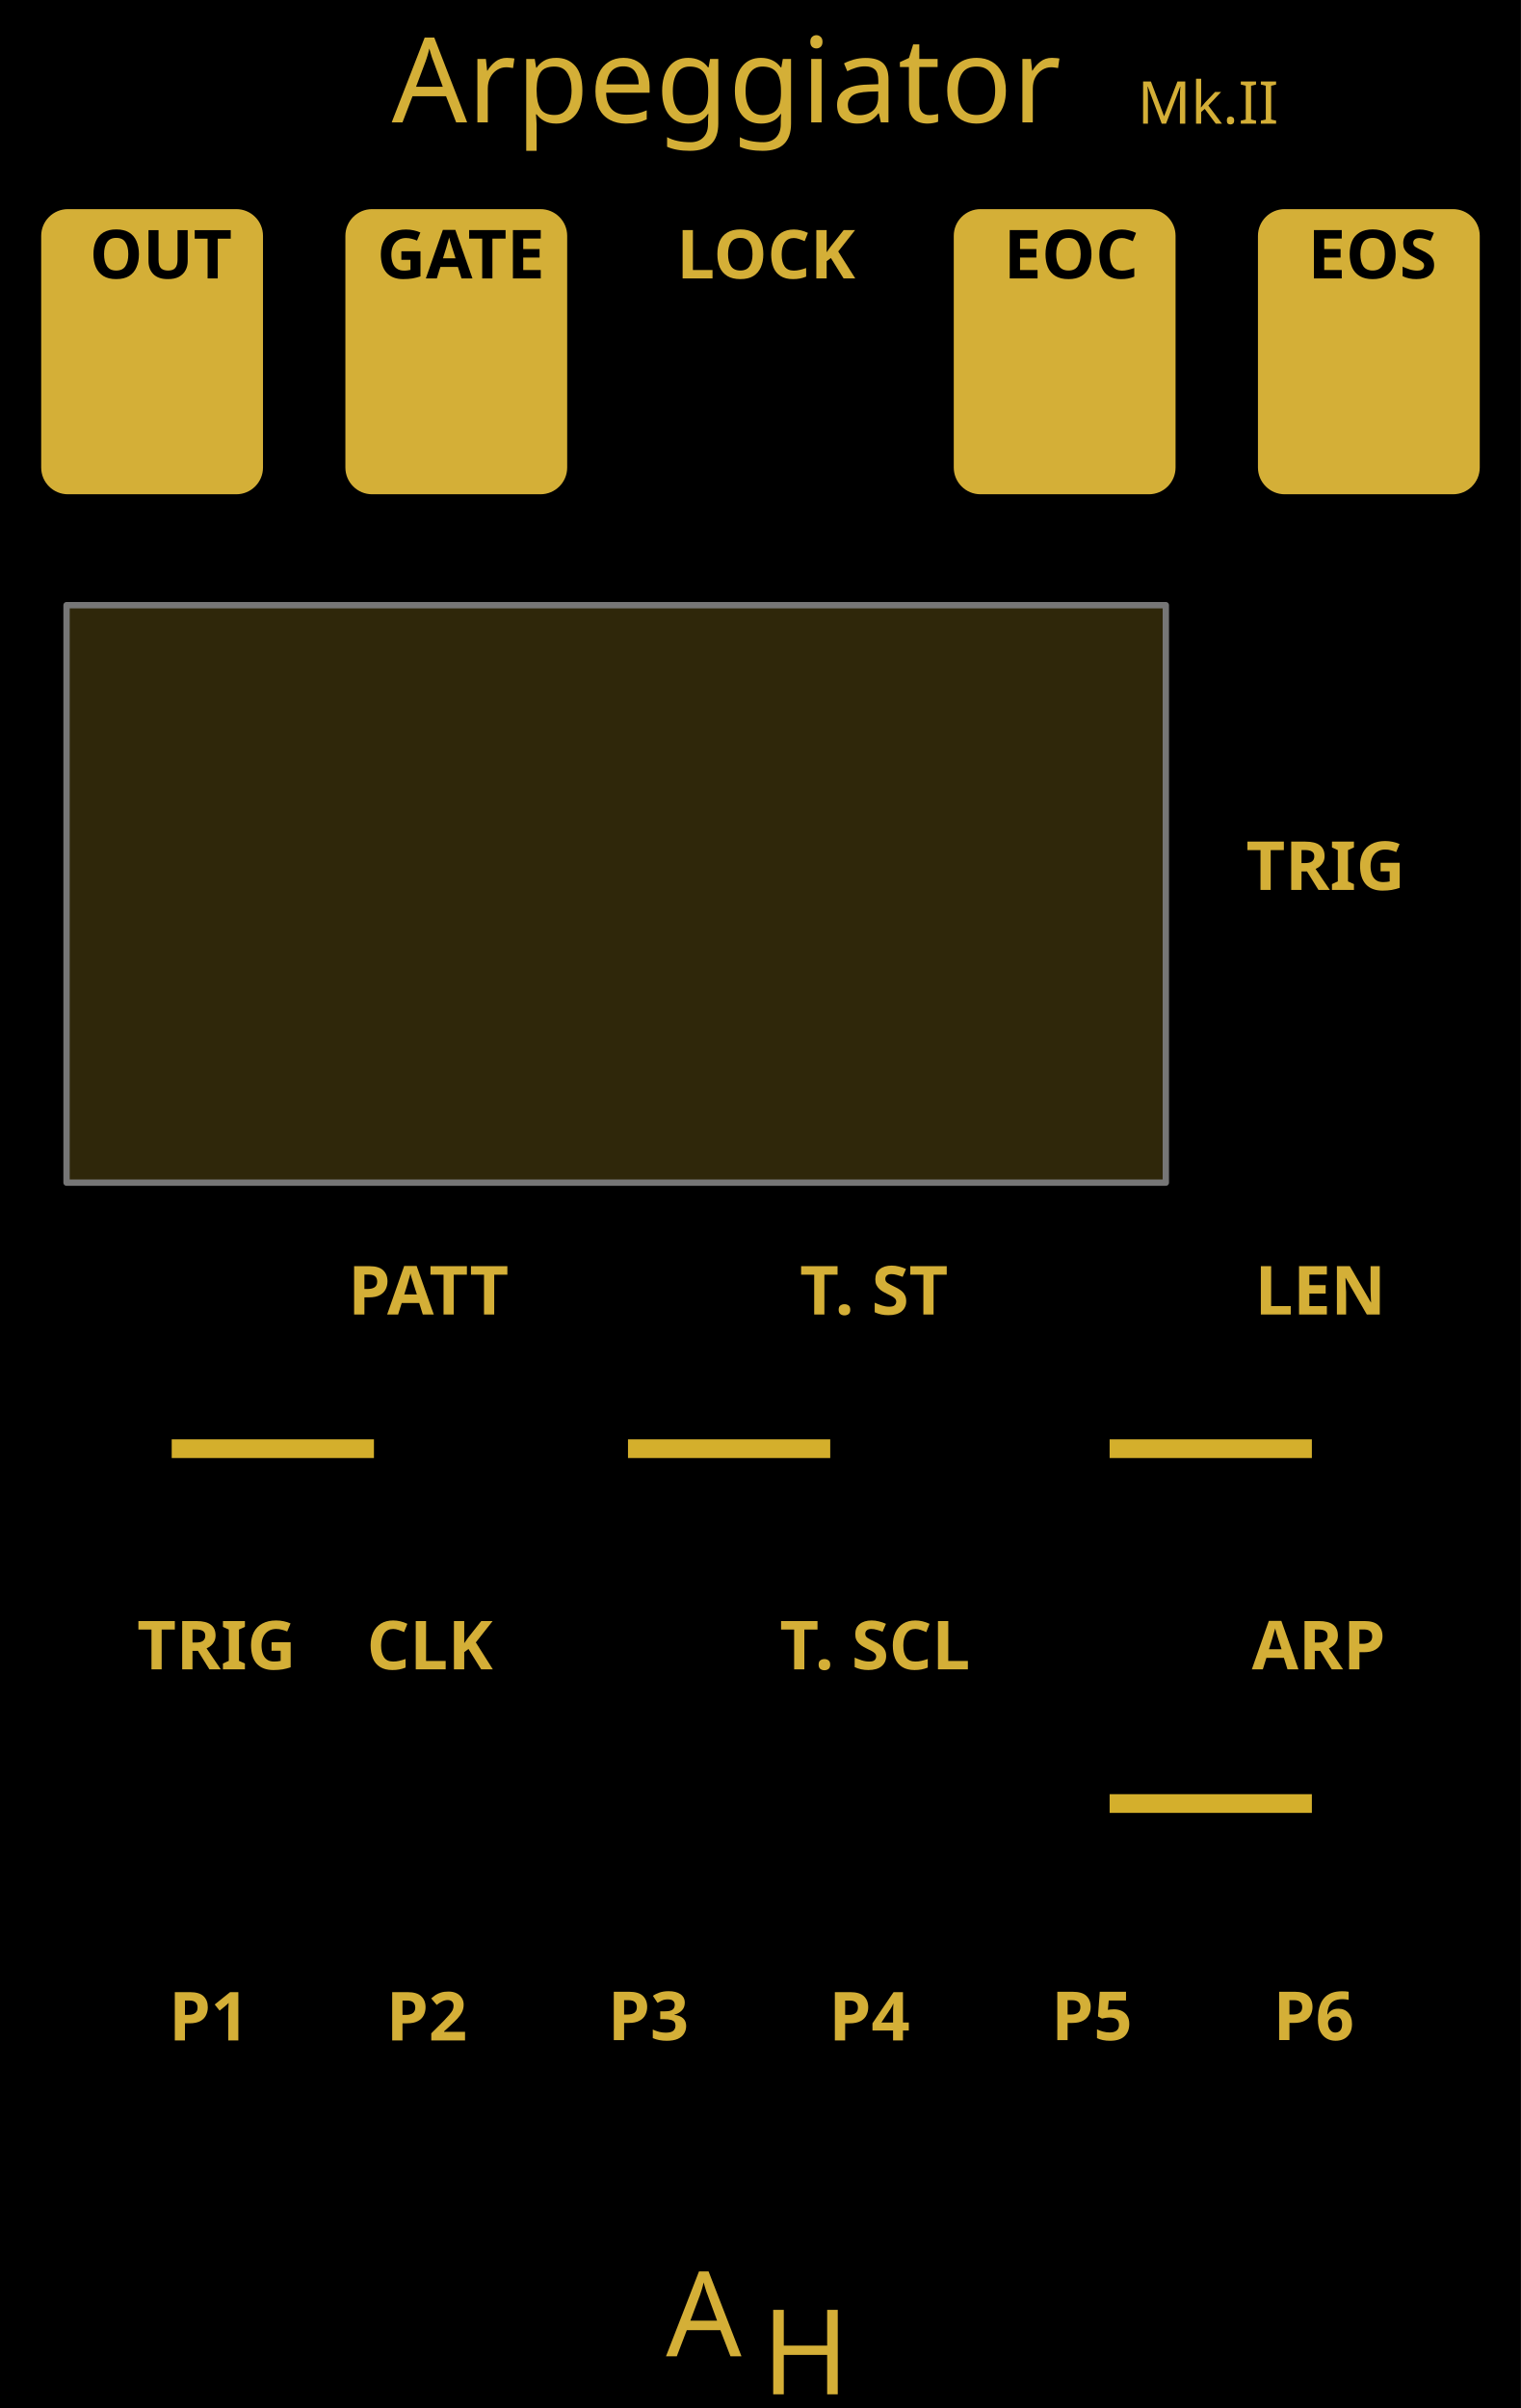
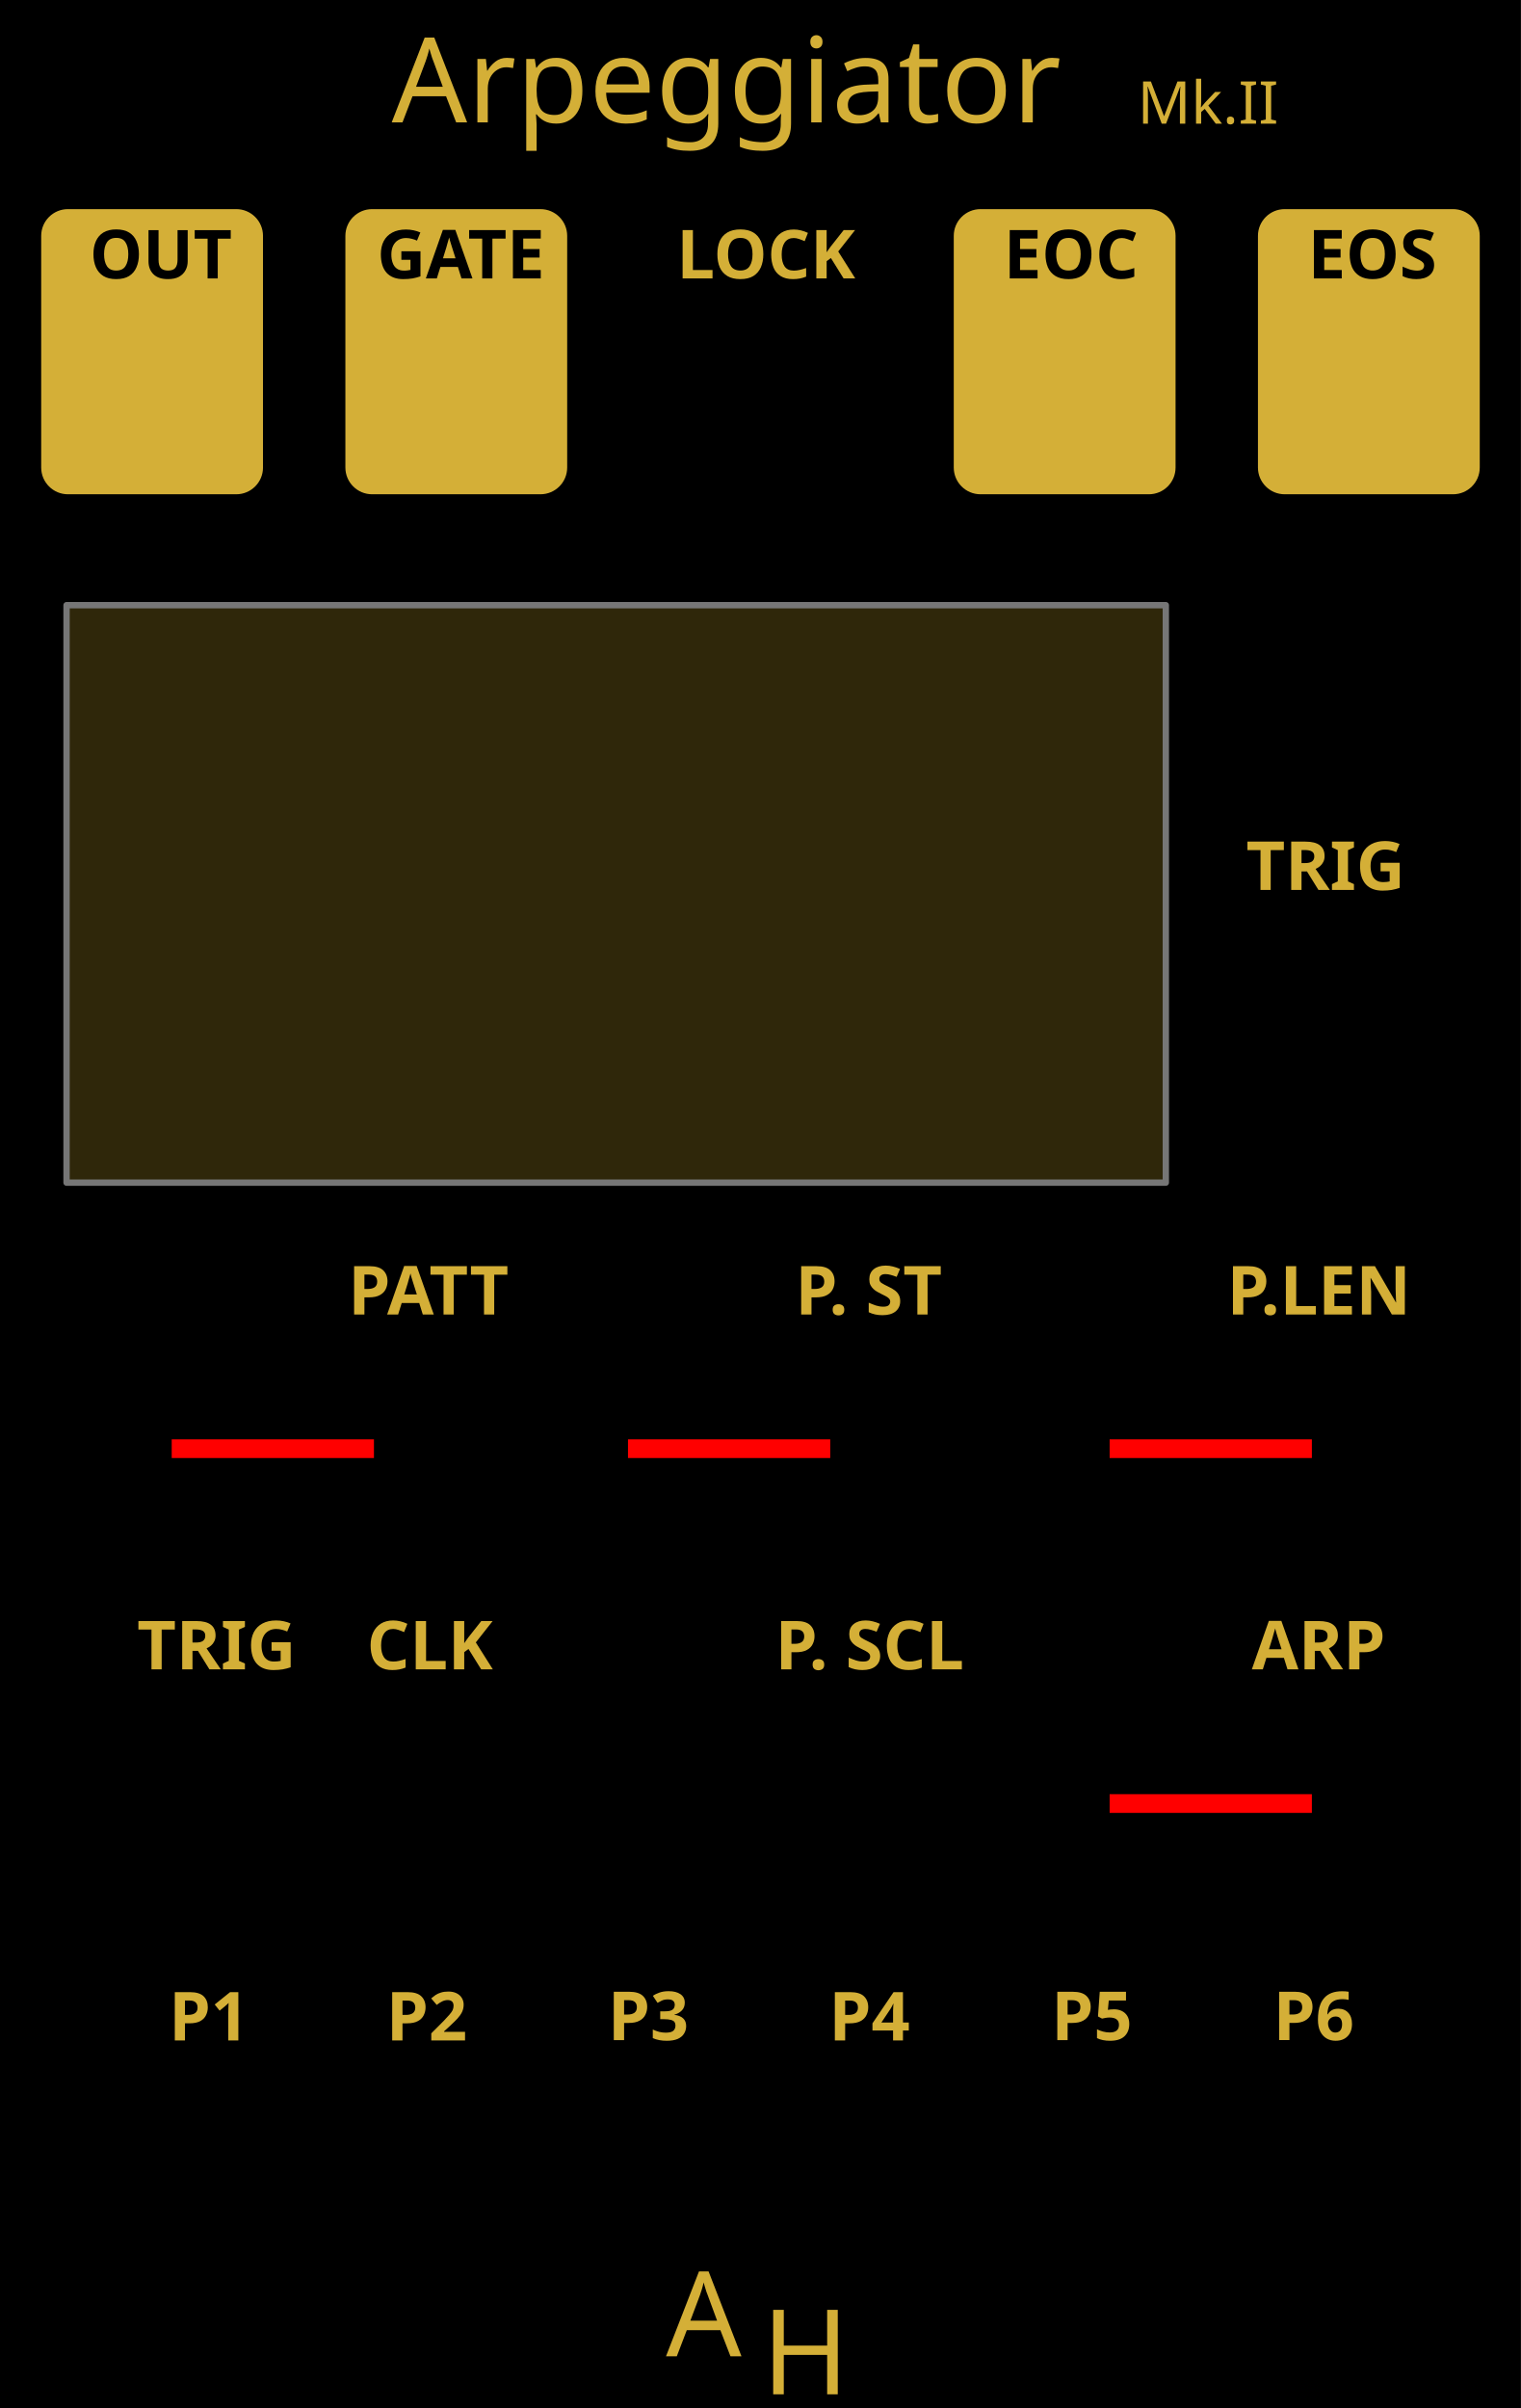
<svg xmlns="http://www.w3.org/2000/svg" xmlns:ns1="http://www.openswatchbook.org/uri/2009/osb" width="240" height="380" id="svg11791" version="1.1">
  <defs id="defs3">
    <marker orient="auto" refY="0" refX="0" id="DotM" style="overflow:visible">
      <path id="path4782" d="m -2.5,-1 c 0,2.76 -2.24,5 -5,5 -2.76,0 -5,-2.24 -5,-5 0,-2.76 2.24,-5 5,-5 2.76,0 5,2.24 5,5 z" style="fill-rule:evenodd;stroke:#000000;stroke-width:1pt" transform="matrix(0.4,0,0,0.4,2.96,0.4)" />
    </marker>
    <marker orient="auto" refY="0" refX="0" id="Arrow1Sstart" style="overflow:visible">
      <path id="path4730" d="M 0,0 5,-5 -12.5,0 5,5 Z" style="fill-rule:evenodd;stroke:#000000;stroke-width:1pt" transform="matrix(0.2,0,0,0.2,1.2,0)" />
    </marker>
    <marker orient="auto" refY="0" refX="0" id="Arrow2Mend" style="overflow:visible">
      <path id="path5158" style="fill-rule:evenodd;stroke-width:0.625;stroke-linejoin:round" d="M 8.719,4.034 -2.207,0.016 8.719,-4.002 c -1.745,2.372 -1.735,5.617 -6e-7,8.035 z" transform="scale(-0.6)" />
    </marker>
    <marker orient="auto" refY="0" refX="0" id="Arrow2Mstart" style="overflow:visible">
      <path id="path5155" style="fill-rule:evenodd;stroke-width:0.625;stroke-linejoin:round" d="M 8.719,4.034 -2.207,0.016 8.719,-4.002 c -1.745,2.372 -1.735,5.617 -6e-7,8.035 z" transform="scale(0.6)" />
    </marker>
    <marker orient="auto" refY="0" refX="0" id="Arrow1Mstart" style="overflow:visible">
      <path id="path6730" d="M 0,0 5,-5 -12.5,0 5,5 Z" style="fill-rule:evenodd;stroke:#000000;stroke-width:1pt" transform="matrix(0.4,0,0,0.4,4,0)" />
    </marker>
    <marker orient="auto" refY="0" refX="0" id="TriangleOutM" style="overflow:visible">
      <path id="path6869" d="M 5.77,0 -2.88,5 V -5 Z" style="fill-rule:evenodd;stroke:#000000;stroke-width:1pt" transform="scale(0.4)" />
    </marker>
    <marker orient="auto" refY="0" refX="0" id="TriangleOutS" style="overflow:visible">
      <path id="path6872" d="M 5.77,0 -2.88,5 V -5 Z" style="fill-rule:evenodd;stroke:#000000;stroke-width:1pt" transform="scale(0.2)" />
    </marker>
    <marker orient="auto" refY="0" refX="0" id="SquareL" style="overflow:visible">
      <path id="path7539" d="M -5,-5 V 5 H 5 V -5 Z" style="fill-rule:evenodd;stroke:#000000;stroke-width:1pt" transform="scale(0.8)" />
    </marker>
    <marker orient="auto" refY="0" refX="0" id="Arrow1Send" style="overflow:visible">
      <path id="path6739" d="M 0,0 5,-5 -12.5,0 5,5 Z" style="fill-rule:evenodd;stroke:#000000;stroke-width:1pt" transform="matrix(-0.2,0,0,-0.2,-1.2,0)" />
    </marker>
    <marker orient="auto" refY="0" refX="0" id="Arrow1Mend" style="overflow:visible">
      <path id="path6733" d="M 0,0 5,-5 -12.5,0 5,5 Z" style="fill-rule:evenodd;stroke:#000000;stroke-width:1pt" transform="matrix(-0.4,0,0,-0.4,-4,0)" />
    </marker>
    <marker orient="auto" refY="0" refX="0" id="Arrow1Lend" style="overflow:visible">
      <path id="path6727" d="M 0,0 5,-5 -12.5,0 5,5 Z" style="fill-rule:evenodd;stroke:#000000;stroke-width:1pt" transform="matrix(-0.8,0,0,-0.8,-10,0)" />
    </marker>
    <filter height="1" width="1" y="0" x="0" id="filter3998" style="color-interpolation-filters:sRGB">
      <feConvolveMatrix order="3 3" kernelMatrix="0 1 0 0 -2 0 0 1 0" in="SourceGraphic" divisor="1" targetX="1" targetY="1" preserveAlpha="true" result="result0" bias="0" id="feConvolveMatrix4000" />
    </filter>
    <filter height="1" width="1" y="0" x="0" id="filter3286" style="color-interpolation-filters:sRGB">
      <feFlood flood-color="rgb(128,128,128)" flood-opacity="0" result="result1" id="feFlood3288" />
      <feBlend result="result2" mode="normal" in2="SourceGraphic" id="feBlend3290" />
      <feComposite k4="0" k3="0" k1="0" result="result3" operator="arithmetic" k2="1" in2="SourceGraphic" id="feComposite3292" />
      <feComposite operator="in" in2="SourceGraphic" id="feComposite3294" />
    </filter>
    <clipPath clipPathUnits="userSpaceOnUse" id="clipPath6603">
      <path d="M 402,402 H 9515 V 13631 H 402 Z" id="path6605" style="clip-rule:evenodd" />
    </clipPath>
    <clipPath clipPathUnits="userSpaceOnUse" id="clipPath6613">
      <path d="M 402,402 H 9515 V 13631 H 402 Z" id="path6615" style="clip-rule:evenodd" />
    </clipPath>
    <clipPath clipPathUnits="userSpaceOnUse" id="clipPath6619">
      <path d="M 614,402 H 9303 V 6057 H 614 Z" id="path6621" style="clip-rule:evenodd" />
    </clipPath>
    <clipPath clipPathUnits="userSpaceOnUse" id="clipPath6290">
      <path d="M 402,402 H 9515 V 13631 H 402 Z" id="path6292" style="clip-rule:evenodd" />
    </clipPath>
    <clipPath clipPathUnits="userSpaceOnUse" id="clipPath6300">
      <path d="M 402,402 H 9515 V 13631 H 402 Z" id="path6302" style="clip-rule:evenodd" />
    </clipPath>
    <clipPath clipPathUnits="userSpaceOnUse" id="clipPath6306">
      <path d="M 614,402 H 9303 V 6655 H 614 Z" id="path6308" style="clip-rule:evenodd" />
    </clipPath>
    <clipPath clipPathUnits="userSpaceOnUse" id="clipPath5977">
      <path d="M 402,402 H 9515 V 13631 H 402 Z" id="path5979" style="clip-rule:evenodd" />
    </clipPath>
    <clipPath clipPathUnits="userSpaceOnUse" id="clipPath5987">
      <path d="M 402,402 H 9515 V 13631 H 402 Z" id="path5989" style="clip-rule:evenodd" />
    </clipPath>
    <clipPath clipPathUnits="userSpaceOnUse" id="clipPath5993">
      <path d="M 614,402 H 9303 V 6645 H 614 Z" id="path5995" style="clip-rule:evenodd" />
    </clipPath>
    <clipPath clipPathUnits="userSpaceOnUse" id="clipPath5664">
      <path d="M 402,402 H 9515 V 13631 H 402 Z" id="path5666" style="clip-rule:evenodd" />
    </clipPath>
    <clipPath clipPathUnits="userSpaceOnUse" id="clipPath5674">
      <path d="M 402,402 H 9515 V 13631 H 402 Z" id="path5676" style="clip-rule:evenodd" />
    </clipPath>
    <clipPath clipPathUnits="userSpaceOnUse" id="clipPath5680">
      <path d="M 614,402 H 9303 V 6655 H 614 Z" id="path5682" style="clip-rule:evenodd" />
    </clipPath>
    <clipPath clipPathUnits="userSpaceOnUse" id="clipPath5363">
      <path d="M 402,402 H 9515 V 13631 H 402 Z" id="path5365" style="clip-rule:evenodd" />
    </clipPath>
    <clipPath clipPathUnits="userSpaceOnUse" id="clipPath5373">
      <path d="M 402,402 H 9515 V 13631 H 402 Z" id="path5375" style="clip-rule:evenodd" />
    </clipPath>
    <clipPath clipPathUnits="userSpaceOnUse" id="clipPath5379">
      <path d="M 614,402 H 9303 V 6051 H 614 Z" id="path5381" style="clip-rule:evenodd" />
    </clipPath>
    <clipPath clipPathUnits="userSpaceOnUse" id="clipPath5062">
      <path d="M 402,402 H 9515 V 13631 H 402 Z" id="path5064" style="clip-rule:evenodd" />
    </clipPath>
    <clipPath clipPathUnits="userSpaceOnUse" id="clipPath5072">
      <path d="M 402,402 H 9515 V 13631 H 402 Z" id="path5074" style="clip-rule:evenodd" />
    </clipPath>
    <clipPath clipPathUnits="userSpaceOnUse" id="clipPath5078">
      <path d="M 614,402 H 9303 V 6051 H 614 Z" id="path5080" style="clip-rule:evenodd" />
    </clipPath>
    <clipPath clipPathUnits="userSpaceOnUse" id="clipPath4761">
      <path d="M 402,402 H 9515 V 13631 H 402 Z" id="path4763" style="clip-rule:evenodd" />
    </clipPath>
    <clipPath clipPathUnits="userSpaceOnUse" id="clipPath4771">
      <path d="M 402,402 H 9515 V 13631 H 402 Z" id="path4773" style="clip-rule:evenodd" />
    </clipPath>
    <clipPath clipPathUnits="userSpaceOnUse" id="clipPath4777">
      <path d="M 614,402 H 9303 V 6051 H 614 Z" id="path4779" style="clip-rule:evenodd" />
    </clipPath>
    <clipPath clipPathUnits="userSpaceOnUse" id="clipPath4159">
      <path d="M 402,402 H 9515 V 13631 H 402 Z" id="path4161" style="clip-rule:evenodd" />
    </clipPath>
    <clipPath clipPathUnits="userSpaceOnUse" id="clipPath4169">
      <path d="M 402,402 H 9515 V 13631 H 402 Z" id="path4171" style="clip-rule:evenodd" />
    </clipPath>
    <clipPath clipPathUnits="userSpaceOnUse" id="clipPath4175">
      <path d="M 614,402 H 9303 V 6051 H 614 Z" id="path4177" style="clip-rule:evenodd" />
    </clipPath>
    <linearGradient ns1:paint="solid" id="linearGradient8170">
      <stop id="stop8172" offset="0" style="stop-color:#000000;stop-opacity:1;" />
    </linearGradient>
    <filter height="1" width="1" y="0" x="0" id="filter3998-0" style="color-interpolation-filters:sRGB">
      <feConvolveMatrix order="3 3" kernelMatrix="0 1 0 0 -2 0 0 1 0" in="SourceGraphic" divisor="1" targetX="1" targetY="1" preserveAlpha="true" result="result0" bias="0" id="feConvolveMatrix4000-2" />
    </filter>
    <filter height="1" width="1" y="0" x="0" id="filter3286-2" style="color-interpolation-filters:sRGB">
      <feFlood flood-color="rgb(128,128,128)" flood-opacity="0" result="result1" id="feFlood3288-2" />
      <feBlend result="result2" mode="normal" in2="SourceGraphic" id="feBlend3290-7" />
      <feComposite k4="0" k3="0" k1="0" result="result3" operator="arithmetic" k2="1" in2="SourceGraphic" id="feComposite3292-9" />
      <feComposite operator="in" in2="SourceGraphic" id="feComposite3294-7" />
    </filter>
    <clipPath clipPathUnits="userSpaceOnUse" id="clipPath6603-6">
      <path d="M 402,402 H 9515 V 13631 H 402 Z" id="path6605-9" style="clip-rule:evenodd" />
    </clipPath>
    <clipPath clipPathUnits="userSpaceOnUse" id="clipPath6613-4">
      <path d="M 402,402 H 9515 V 13631 H 402 Z" id="path6615-8" style="clip-rule:evenodd" />
    </clipPath>
    <clipPath clipPathUnits="userSpaceOnUse" id="clipPath6619-1">
      <path d="M 614,402 H 9303 V 6057 H 614 Z" id="path6621-7" style="clip-rule:evenodd" />
    </clipPath>
    <clipPath clipPathUnits="userSpaceOnUse" id="clipPath6290-7">
      <path d="M 402,402 H 9515 V 13631 H 402 Z" id="path6292-5" style="clip-rule:evenodd" />
    </clipPath>
    <clipPath clipPathUnits="userSpaceOnUse" id="clipPath6300-0">
      <path d="M 402,402 H 9515 V 13631 H 402 Z" id="path6302-9" style="clip-rule:evenodd" />
    </clipPath>
    <clipPath clipPathUnits="userSpaceOnUse" id="clipPath6306-6">
      <path d="M 614,402 H 9303 V 6655 H 614 Z" id="path6308-7" style="clip-rule:evenodd" />
    </clipPath>
    <clipPath clipPathUnits="userSpaceOnUse" id="clipPath5977-5">
      <path d="M 402,402 H 9515 V 13631 H 402 Z" id="path5979-9" style="clip-rule:evenodd" />
    </clipPath>
    <clipPath clipPathUnits="userSpaceOnUse" id="clipPath5987-8">
      <path d="M 402,402 H 9515 V 13631 H 402 Z" id="path5989-4" style="clip-rule:evenodd" />
    </clipPath>
    <clipPath clipPathUnits="userSpaceOnUse" id="clipPath5993-8">
      <path d="M 614,402 H 9303 V 6645 H 614 Z" id="path5995-7" style="clip-rule:evenodd" />
    </clipPath>
    <clipPath clipPathUnits="userSpaceOnUse" id="clipPath5664-9">
      <path d="M 402,402 H 9515 V 13631 H 402 Z" id="path5666-9" style="clip-rule:evenodd" />
    </clipPath>
    <clipPath clipPathUnits="userSpaceOnUse" id="clipPath5674-5">
      <path d="M 402,402 H 9515 V 13631 H 402 Z" id="path5676-5" style="clip-rule:evenodd" />
    </clipPath>
    <clipPath clipPathUnits="userSpaceOnUse" id="clipPath5680-8">
      <path d="M 614,402 H 9303 V 6655 H 614 Z" id="path5682-9" style="clip-rule:evenodd" />
    </clipPath>
    <clipPath clipPathUnits="userSpaceOnUse" id="clipPath5363-3">
      <path d="M 402,402 H 9515 V 13631 H 402 Z" id="path5365-2" style="clip-rule:evenodd" />
    </clipPath>
    <clipPath clipPathUnits="userSpaceOnUse" id="clipPath5373-7">
      <path d="M 402,402 H 9515 V 13631 H 402 Z" id="path5375-5" style="clip-rule:evenodd" />
    </clipPath>
    <clipPath clipPathUnits="userSpaceOnUse" id="clipPath5379-4">
      <path d="M 614,402 H 9303 V 6051 H 614 Z" id="path5381-8" style="clip-rule:evenodd" />
    </clipPath>
    <clipPath clipPathUnits="userSpaceOnUse" id="clipPath5062-2">
      <path d="M 402,402 H 9515 V 13631 H 402 Z" id="path5064-2" style="clip-rule:evenodd" />
    </clipPath>
    <clipPath clipPathUnits="userSpaceOnUse" id="clipPath5072-4">
      <path d="M 402,402 H 9515 V 13631 H 402 Z" id="path5074-9" style="clip-rule:evenodd" />
    </clipPath>
    <clipPath clipPathUnits="userSpaceOnUse" id="clipPath5078-8">
      <path d="M 614,402 H 9303 V 6051 H 614 Z" id="path5080-7" style="clip-rule:evenodd" />
    </clipPath>
    <clipPath clipPathUnits="userSpaceOnUse" id="clipPath4761-5">
      <path d="M 402,402 H 9515 V 13631 H 402 Z" id="path4763-2" style="clip-rule:evenodd" />
    </clipPath>
    <clipPath clipPathUnits="userSpaceOnUse" id="clipPath4771-1">
      <path d="M 402,402 H 9515 V 13631 H 402 Z" id="path4773-7" style="clip-rule:evenodd" />
    </clipPath>
    <clipPath clipPathUnits="userSpaceOnUse" id="clipPath4777-0">
      <path d="M 614,402 H 9303 V 6051 H 614 Z" id="path4779-9" style="clip-rule:evenodd" />
    </clipPath>
    <clipPath clipPathUnits="userSpaceOnUse" id="clipPath4159-1">
      <path d="M 402,402 H 9515 V 13631 H 402 Z" id="path4161-2" style="clip-rule:evenodd" />
    </clipPath>
    <clipPath clipPathUnits="userSpaceOnUse" id="clipPath4169-5">
      <path d="M 402,402 H 9515 V 13631 H 402 Z" id="path4171-5" style="clip-rule:evenodd" />
    </clipPath>
    <clipPath clipPathUnits="userSpaceOnUse" id="clipPath4175-8">
      <path d="M 614,402 H 9303 V 6051 H 614 Z" id="path4177-8" style="clip-rule:evenodd" />
    </clipPath>
    <linearGradient ns1:paint="solid" id="linearGradient8170-5">
      <stop id="stop8172-0" offset="0" style="stop-color:#000000;stop-opacity:1;" />
    </linearGradient>
    <clipPath id="clip89">
      <rect id="rect4864" height="19" width="18" x="0" y="0" />
    </clipPath>
    <clipPath id="clip90">
      <path id="path4861" d="m 0.898,0.129 h 16.25 v 17.883 h -16.25 z m 0,0" />
    </clipPath>
    <mask id="mask44">
      <g transform="matrix(0.2645833,0,0,0.2645833,89.35879,128.5777)" id="g4858" style="filter:url(#alpha)">
        <rect id="rect4856" style="fill:#000000;fill-opacity:0.15;stroke:none" height="3351.5" width="3052.87" y="0" x="0" />
      </g>
    </mask>
    <filter height="1" width="1" y="0" x="0" filterUnits="objectBoundingBox" id="alpha">
      <feColorMatrix id="feColorMatrix4149" values="0 0 0 0 1 0 0 0 0 1 0 0 0 0 1 0 0 0 1 0" in="SourceGraphic" type="matrix" />
    </filter>
    <clipPath id="clipPath17821">
      <rect id="rect17819" height="19" width="18" x="0" y="0" />
    </clipPath>
    <clipPath id="clipPath17825">
      <path id="path17823" d="m 0.898,0.129 h 16.25 v 17.883 h -16.25 z m 0,0" />
    </clipPath>
    <clipPath id="clip87">
      <rect id="rect4848" height="26" width="24" x="0" y="0" />
    </clipPath>
    <clipPath id="clip88">
      <path id="path4845" d="m 0.684,0.922 h 22.68 v 24.938 H 0.684 Z m 0,0" />
    </clipPath>
    <mask id="mask43">
      <g transform="matrix(0.2645833,0,0,0.2645833,89.35879,128.5777)" id="g4842" style="filter:url(#alpha)">
        <rect id="rect4840" style="fill:#000000;fill-opacity:0.15;stroke:none" height="3351.5" width="3052.87" y="0" x="0" />
      </g>
    </mask>
    <filter height="1" width="1" y="0" x="0" filterUnits="objectBoundingBox" id="filter17836">
      <feColorMatrix id="feColorMatrix17834" values="0 0 0 0 1 0 0 0 0 1 0 0 0 0 1 0 0 0 1 0" in="SourceGraphic" type="matrix" />
    </filter>
    <clipPath id="clipPath17840">
      <rect id="rect17838" height="26" width="24" x="0" y="0" />
    </clipPath>
    <clipPath id="clipPath17844">
      <path id="path17842" d="m 0.684,0.922 h 22.68 v 24.938 H 0.684 Z m 0,0" />
    </clipPath>
    <filter style="color-interpolation-filters:sRGB" id="filter3933" x="-0.014" width="1.027" y="-0.011" height="1.021">
      <feGaussianBlur stdDeviation="0.2" id="feGaussianBlur3935" />
    </filter>
    <filter style="color-interpolation-filters:sRGB" id="filter4464" x="-1.371" width="3.743" y="-1.067" height="3.133">
      <feGaussianBlur stdDeviation="20" id="feGaussianBlur4466" />
    </filter>
  </defs>
  <g id="layer2" style="display:inline" transform="translate(0.01175524,-74.38676)">
    <rect style="fill:#000000;fill-opacity:1;stroke-width:16.21" id="rect7953" width="240" height="380" x="-0.012" y="74.387" ry="0" />
    <rect transform="scale(1,-1)" ry="4.219" y="-432.387" x="154.988" height="45" width="35" id="rect3073" style="fill:#000000;fill-opacity:1;stroke-width:0.785" />
    <rect style="fill:#000000;fill-opacity:1;stroke-width:0.785;filter:url(#filter3933)" id="rect3075" width="35" height="45" x="150.488" y="-432.387" ry="4.219" transform="matrix(0.9732212,0,0,-0.9791147,-26.00149,8.560672)" />
    <rect transform="scale(1,-1)" ry="4.219" y="-432.387" x="49.988" height="45" width="35" id="rect3077" style="fill:#000000;fill-opacity:1;stroke-width:0.785" />
    <g style="font-style:normal;font-variant:normal;font-weight:bold;font-stretch:condensed;font-size:24px;line-height:125%;font-family:Miso;-inkscape-font-specification:'Miso Bold Condensed';letter-spacing:-0.06px;word-spacing:0px;fill:#000000;fill-opacity:1;stroke:none" id="text4395" transform="matrix(0.8346288,0,0,0.8346288,-0.00194398,75.14247)" />
    <g transform="matrix(0.8346288,0,0,0.8346288,-0.00194398,76.32542)" style="font-style:normal;font-variant:normal;font-weight:normal;font-stretch:normal;font-size:16px;line-height:125%;font-family:Nasalization;-inkscape-font-specification:Nasalization;letter-spacing:0px;word-spacing:0px;fill:#000000;fill-opacity:1;stroke:none" id="text20106" />
    <g style="font-style:normal;font-variant:normal;font-weight:bold;font-stretch:condensed;font-size:14px;line-height:125%;font-family:Miso;-inkscape-font-specification:'Miso Bold Condensed';letter-spacing:-0.06px;word-spacing:0px;fill:#000000;fill-opacity:1;stroke:none" id="flowRoot7367" transform="matrix(0.8346288,0,0,0.8346288,-0.00194398,75.14247)" />
    <g transform="matrix(0.8346288,0,0,0.8346288,-0.00194398,76.32542)" style="font-style:normal;font-variant:normal;font-weight:bold;font-stretch:condensed;font-size:14px;line-height:125%;font-family:Miso;-inkscape-font-specification:'Miso Bold Condensed';letter-spacing:0px;word-spacing:0px;fill:#000000;fill-opacity:1;stroke:none" id="text10240" />
    <g style="display:inline;fill:#ffffff;fill-opacity:1" transform="matrix(0.8346288,0,0,0.8346288,-34.48847,235.1078)" id="g4020" />
    <text xml:space="preserve" style="font-style:normal;font-weight:normal;font-size:40px;line-height:1.25;font-family:sans-serif;letter-spacing:0px;word-spacing:0px;fill:#d4af37;fill-opacity:1;stroke:none" x="60.923" y="396.387" id="text5449">
      <tspan id="tspan5447" x="60.923" y="396.387" style="font-style:normal;font-variant:normal;font-weight:bold;font-stretch:normal;font-size:10.667px;font-family:Eurostile;-inkscape-font-specification:'Eurostile, Bold';font-variant-ligatures:normal;font-variant-caps:normal;font-variant-numeric:normal;font-feature-settings:normal;text-align:start;writing-mode:lr-tb;text-anchor:start;fill:#d4af37;fill-opacity:1">P2</tspan>
    </text>
    <rect style="fill:#000000;fill-opacity:1;stroke-width:0.785" id="rect2684" width="35" height="45" x="14.988" y="-432.387" ry="4.219" transform="scale(1,-1)" />
    <text xml:space="preserve" style="font-style:normal;font-weight:normal;font-size:39.768px;line-height:1.25;font-family:sans-serif;letter-spacing:0px;word-spacing:0px;fill:#d4af37;fill-opacity:1;stroke:none;stroke-width:0.994" x="26.782" y="394.091" id="text2688" transform="scale(0.994209,1.005825)">
      <tspan id="tspan2686" x="26.782" y="394.091" style="font-style:normal;font-variant:normal;font-weight:bold;font-stretch:normal;font-size:10.605px;font-family:Eurostile;-inkscape-font-specification:'Eurostile, Bold';font-variant-ligatures:normal;font-variant-caps:normal;font-variant-numeric:normal;font-feature-settings:normal;text-align:start;writing-mode:lr-tb;text-anchor:start;fill:#d4af37;fill-opacity:1;stroke-width:0.994">P1</tspan>
    </text>
    <text id="text2696" y="396.387" x="130.775" style="font-style:normal;font-weight:normal;font-size:40px;line-height:1.25;font-family:sans-serif;letter-spacing:0px;word-spacing:0px;fill:#d4af37;fill-opacity:1;stroke:none" xml:space="preserve">
      <tspan style="font-style:normal;font-variant:normal;font-weight:bold;font-stretch:normal;font-size:10.667px;font-family:Eurostile;-inkscape-font-specification:'Eurostile, Bold';font-variant-ligatures:normal;font-variant-caps:normal;font-variant-numeric:normal;font-feature-settings:normal;text-align:start;writing-mode:lr-tb;text-anchor:start;fill:#d4af37;fill-opacity:1" y="396.387" x="130.775" id="tspan2694">P4</tspan>
    </text>
    <text xml:space="preserve" style="font-style:normal;font-weight:normal;font-size:40px;line-height:1.25;font-family:sans-serif;letter-spacing:0px;word-spacing:0px;fill:#d4af37;fill-opacity:1;stroke:none" x="165.874" y="396.329" id="text2704">
      <tspan id="tspan2702" x="165.874" y="396.329" style="font-style:normal;font-variant:normal;font-weight:bold;font-stretch:normal;font-size:10.667px;font-family:Eurostile;-inkscape-font-specification:'Eurostile, Bold';font-variant-ligatures:normal;font-variant-caps:normal;font-variant-numeric:normal;font-feature-settings:normal;text-align:start;writing-mode:lr-tb;text-anchor:start;fill:#d4af37;fill-opacity:1">P5</tspan>
    </text>
    <text id="text7961" y="93.702" x="61.796" style="font-style:normal;font-weight:normal;font-size:40px;line-height:1.25;font-family:sans-serif;letter-spacing:0px;word-spacing:0px;fill:#d4af37;fill-opacity:1;stroke:none" xml:space="preserve">
      <tspan style="font-style:normal;font-variant:normal;font-weight:normal;font-stretch:normal;font-size:18.667px;font-family:'Cooper Black';-inkscape-font-specification:'Cooper Black, Normal';font-variant-ligatures:normal;font-variant-caps:normal;font-variant-numeric:normal;font-feature-settings:normal;text-align:start;writing-mode:lr-tb;text-anchor:start;fill:#d4af37;fill-opacity:1" y="93.702" x="61.796" id="tspan7959">Arpeggiator</tspan>
    </text>
    <text xml:space="preserve" style="font-style:normal;font-weight:normal;font-size:40px;line-height:1.25;font-family:sans-serif;letter-spacing:0px;word-spacing:0px;fill:#000000;fill-opacity:1;stroke:none" x="112.307" y="441.102" id="text6045">
      <tspan id="tspan6043" x="112.307" y="476.492" />
    </text>
    <g id="g6059" transform="translate(-0.8833256,1.500498)">
      <text id="text6049" y="444.725" x="105.966" style="font-style:normal;font-weight:normal;font-size:40px;line-height:1.25;font-family:sans-serif;letter-spacing:0px;word-spacing:0px;fill:#000000;fill-opacity:1;stroke:none" xml:space="preserve">
        <tspan style="font-style:normal;font-variant:normal;font-weight:normal;font-stretch:normal;font-size:18.667px;font-family:'Cooper Black';-inkscape-font-specification:'Cooper Black, Normal';font-variant-ligatures:normal;font-variant-caps:normal;font-variant-numeric:normal;font-feature-settings:normal;text-align:start;writing-mode:lr-tb;text-anchor:start;fill:#d4af37;fill-opacity:1" y="444.725" x="105.966" id="tspan6047">A</tspan>
      </text>
      <text xml:space="preserve" style="font-style:normal;font-weight:normal;font-size:40px;line-height:1.25;font-family:sans-serif;letter-spacing:0px;word-spacing:0px;fill:#000000;fill-opacity:1;stroke:none" x="121.066" y="450.725" id="text6053">
        <tspan id="tspan6051" x="121.066" y="450.725" style="font-style:normal;font-variant:normal;font-weight:normal;font-stretch:normal;font-size:18.667px;font-family:'Cooper Black';-inkscape-font-specification:'Cooper Black, Normal';font-variant-ligatures:normal;font-variant-caps:normal;font-variant-numeric:normal;font-feature-settings:normal;text-align:start;writing-mode:lr-tb;text-anchor:start;fill:#d4af37;fill-opacity:1">H</tspan>
      </text>
    </g>
    <rect transform="scale(1,-1)" ry="4.219" y="-152.387" x="6.488" height="45" width="35" id="rect1115" style="fill:#d4af37;fill-opacity:1;stroke-width:0.785" />
    <text transform="scale(0.994209,1.005825)" id="text1119" y="117.639" x="14.209" style="font-style:normal;font-weight:normal;font-size:39.768px;line-height:1.25;font-family:sans-serif;letter-spacing:0px;word-spacing:0px;fill:#000000;fill-opacity:1;stroke:none;stroke-width:0.994" xml:space="preserve">
      <tspan style="font-style:normal;font-variant:normal;font-weight:bold;font-stretch:normal;font-size:10.605px;font-family:Eurostile;-inkscape-font-specification:'Eurostile, Bold';font-variant-ligatures:normal;font-variant-caps:normal;font-variant-numeric:normal;font-feature-settings:normal;text-align:start;writing-mode:lr-tb;text-anchor:start;fill:#000000;fill-opacity:1;stroke-width:0.994" y="117.639" x="14.209" id="tspan1117">OUT</tspan>
    </text>
    <rect style="fill:#d4af37;fill-opacity:1;stroke-width:0.785" id="rect1106" width="35" height="45" x="54.488" y="-152.387" ry="4.219" transform="scale(1,-1)" />
    <text id="text1110" y="118.324" x="59.462" style="font-style:normal;font-weight:normal;font-size:40px;line-height:1.25;font-family:sans-serif;letter-spacing:0px;word-spacing:0px;fill:#000000;fill-opacity:1;stroke:none" xml:space="preserve">
      <tspan style="font-style:normal;font-variant:normal;font-weight:bold;font-stretch:normal;font-size:10.667px;font-family:Eurostile;-inkscape-font-specification:'Eurostile, Bold';font-variant-ligatures:normal;font-variant-caps:normal;font-variant-numeric:normal;font-feature-settings:normal;text-align:start;writing-mode:lr-tb;text-anchor:start;fill:#000000;fill-opacity:1" y="118.324" x="59.462" id="tspan1108">GATE</tspan>
    </text>
    <rect style="fill:#d4af37;fill-opacity:1;stroke-width:0.785" id="rect1112" width="35" height="45" x="198.488" y="-152.387" ry="4.219" transform="scale(1,-1)" />
    <text id="text1116" y="118.324" x="206.366" style="font-style:normal;font-weight:normal;font-size:40px;line-height:1.25;font-family:sans-serif;letter-spacing:0px;word-spacing:0px;fill:#000000;fill-opacity:1;stroke:none" xml:space="preserve">
      <tspan style="font-style:normal;font-variant:normal;font-weight:bold;font-stretch:normal;font-size:10.667px;font-family:Eurostile;-inkscape-font-specification:'Eurostile, Bold';font-variant-ligatures:normal;font-variant-caps:normal;font-variant-numeric:normal;font-feature-settings:normal;text-align:start;writing-mode:lr-tb;text-anchor:start;fill:#000000;fill-opacity:1" y="118.324" x="206.366" id="tspan1114">EOS</tspan>
    </text>
    <rect style="fill:#000000;fill-opacity:1;stroke-width:0.785" id="rect3927" width="35" height="45" x="84.988" y="-432.387" ry="4.219" transform="scale(1,-1)" />
    <text id="text3931" y="396.329" x="95.889" style="font-style:normal;font-weight:normal;font-size:40px;line-height:1.25;font-family:sans-serif;letter-spacing:0px;word-spacing:0px;fill:#d4af37;fill-opacity:1;stroke:none" xml:space="preserve">
      <tspan style="font-style:normal;font-variant:normal;font-weight:bold;font-stretch:normal;font-size:10.667px;font-family:Eurostile;-inkscape-font-specification:'Eurostile, Bold';font-variant-ligatures:normal;font-variant-caps:normal;font-variant-numeric:normal;font-feature-settings:normal;text-align:start;writing-mode:lr-tb;text-anchor:start;fill:#d4af37;fill-opacity:1" y="396.329" x="95.889" id="tspan3929">P3</tspan>
    </text>
    <rect style="fill:#000000;fill-opacity:1;stroke-width:0.785" id="rect10536" width="35" height="45" x="189.988" y="-371.887" ry="4.219" transform="scale(1,-1)" />
    <rect transform="matrix(0.9735888,0,0,-0.9791147,8.943292,-51.9394)" ry="4.219" y="-432.387" x="150.488" height="45" width="35" id="rect10538" style="fill:#000000;fill-opacity:1;stroke-width:0.785;filter:url(#filter3933)" />
    <rect style="fill:#000000;fill-opacity:1;stroke-width:0.785" id="rect10540" width="35" height="45" x="49.988" y="-371.887" ry="4.219" transform="scale(1,-1)" />
    <rect transform="scale(1,-1)" ry="4.219" y="-371.887" x="84.988" height="45" width="35" id="rect11947" style="fill:#000000;fill-opacity:1;stroke-width:0.785" />
    <text id="text10544" y="337.824" x="197.525" style="font-style:normal;font-weight:normal;font-size:40px;line-height:1.25;font-family:sans-serif;letter-spacing:0px;word-spacing:0px;fill:#d4af37;fill-opacity:1;stroke:none" xml:space="preserve">
      <tspan style="font-style:normal;font-variant:normal;font-weight:bold;font-stretch:normal;font-size:10.667px;font-family:Eurostile;-inkscape-font-specification:'Eurostile, Bold';font-variant-ligatures:normal;font-variant-caps:normal;font-variant-numeric:normal;font-feature-settings:normal;text-align:start;writing-mode:lr-tb;text-anchor:start;fill:#d4af37;fill-opacity:1" y="337.824" x="197.525" id="tspan10542">ARP</tspan>
    </text>
    <rect transform="scale(1,-1)" ry="4.219" y="-371.887" x="14.988" height="45" width="35" id="rect10546" style="fill:#000000;fill-opacity:1;stroke-width:0.785" />
    <text xml:space="preserve" style="font-style:normal;font-weight:normal;font-size:40px;line-height:1.25;font-family:sans-serif;letter-spacing:0px;word-spacing:0px;fill:#d4af37;fill-opacity:1;stroke:none" x="21.611" y="337.824" id="text10554">
      <tspan id="tspan10552" x="21.611" y="337.824" style="font-style:normal;font-variant:normal;font-weight:bold;font-stretch:normal;font-size:10.667px;font-family:Eurostile;-inkscape-font-specification:'Eurostile, Bold';font-variant-ligatures:normal;font-variant-caps:normal;font-variant-numeric:normal;font-feature-settings:normal;text-align:start;writing-mode:lr-tb;text-anchor:start;fill:#d4af37;fill-opacity:1">TRIG</tspan>
    </text>
    <text id="text10558" y="337.824" x="57.842" style="font-style:normal;font-weight:normal;font-size:40px;line-height:1.25;font-family:sans-serif;letter-spacing:0px;word-spacing:0px;fill:#d4af37;fill-opacity:1;stroke:none" xml:space="preserve">
      <tspan style="font-style:normal;font-variant:normal;font-weight:bold;font-stretch:normal;font-size:10.667px;font-family:Eurostile;-inkscape-font-specification:'Eurostile, Bold';font-variant-ligatures:normal;font-variant-caps:normal;font-variant-numeric:normal;font-feature-settings:normal;text-align:start;writing-mode:lr-tb;text-anchor:start;fill:#d4af37;fill-opacity:1" y="337.824" x="57.842" id="tspan10556">CLK</tspan>
    </text>
    <rect transform="scale(1,-1)" ry="4.219" y="-152.387" x="150.488" height="45" width="35" id="rect18928" style="fill:#d4af37;fill-opacity:1;stroke-width:0.785" />
    <text xml:space="preserve" style="font-style:normal;font-weight:normal;font-size:40px;line-height:1.25;font-family:sans-serif;letter-spacing:0px;word-spacing:0px;fill:#000000;fill-opacity:1;stroke:none" x="158.366" y="118.324" id="text18932">
      <tspan id="tspan18930" x="158.366" y="118.324" style="font-style:normal;font-variant:normal;font-weight:bold;font-stretch:normal;font-size:10.667px;font-family:Eurostile;-inkscape-font-specification:'Eurostile, Bold';font-variant-ligatures:normal;font-variant-caps:normal;font-variant-numeric:normal;font-feature-settings:normal;text-align:start;writing-mode:lr-tb;text-anchor:start;fill:#000000;fill-opacity:1">EOC</tspan>
    </text>
    <text xml:space="preserve" style="font-style:normal;font-variant:normal;font-weight:normal;font-stretch:normal;font-size:40px;line-height:1.25;font-family:Eurostile;-inkscape-font-specification:Eurostile;letter-spacing:0px;word-spacing:0px;fill:#000000;fill-opacity:1;stroke:none" x="-101.724" y="196.235" id="text18936">
      <tspan id="tspan18934" x="-101.724" y="231.995" />
    </text>
    <rect style="fill:#000000;fill-opacity:1;stroke-width:0.785" id="rect1123" width="35" height="45" x="189.988" y="-432.387" ry="4.219" transform="scale(1,-1)" />
    <text id="text1127" y="396.324" x="200.879" style="font-style:normal;font-weight:normal;font-size:40px;line-height:1.25;font-family:sans-serif;letter-spacing:0px;word-spacing:0px;fill:#d4af37;fill-opacity:1;stroke:none" xml:space="preserve">
      <tspan style="font-style:normal;font-variant:normal;font-weight:bold;font-stretch:normal;font-size:10.667px;font-family:Eurostile;-inkscape-font-specification:'Eurostile, Bold';font-variant-ligatures:normal;font-variant-caps:normal;font-variant-numeric:normal;font-feature-settings:normal;text-align:start;writing-mode:lr-tb;text-anchor:start;fill:#d4af37;fill-opacity:1" y="396.324" x="200.879" id="tspan1125">P6</tspan>
    </text>
    <rect style="fill:#000000;fill-opacity:1;stroke-width:0.785;filter:url(#filter3933)" id="rect1129" width="35" height="45" x="150.488" y="-432.387" ry="4.219" transform="matrix(0.9735918,0,0,-0.978887,-26.05856,-51.8409)" />
    <rect style="fill:#000000;fill-opacity:1;stroke-width:0.785" id="rect1131" width="35" height="45" x="102.488" y="-152.387" ry="4.219" transform="scale(1,-1)" />
    <text id="text1135" y="118.324" x="106.751" style="font-style:normal;font-weight:normal;font-size:40px;line-height:1.25;font-family:sans-serif;letter-spacing:0px;word-spacing:0px;fill:#d4af37;fill-opacity:1;stroke:none" xml:space="preserve">
      <tspan style="font-style:normal;font-variant:normal;font-weight:bold;font-stretch:normal;font-size:10.667px;font-family:Eurostile;-inkscape-font-specification:'Eurostile, Bold';font-variant-ligatures:normal;font-variant-caps:normal;font-variant-numeric:normal;font-feature-settings:normal;text-align:start;writing-mode:lr-tb;text-anchor:start;fill:#d4af37;fill-opacity:1" y="118.324" x="106.751" id="tspan1133">LOCK</tspan>
    </text>
    <rect style="fill:#2f270a;fill-opacity:1;stroke:#767676;stroke-width:1;stroke-linejoin:round;stroke-miterlimit:4;stroke-dasharray:none;stroke-opacity:1" id="rect4707" width="173.464" height="91.131" x="10.488" y="-261.017" ry="0" transform="scale(1,-1)" />
-     <text xml:space="preserve" style="font-style:normal;font-weight:normal;font-size:40px;line-height:1.25;font-family:sans-serif;letter-spacing:0px;word-spacing:0px;fill:#d4af37;fill-opacity:1;stroke:none;" x="123.019" y="337.824" id="text1150">
-       <tspan id="tspan1148" x="123.019" y="337.824" style="font-style:normal;font-variant:normal;font-weight:bold;font-stretch:normal;font-size:10.667px;font-family:Eurostile;-inkscape-font-specification:'Eurostile, Bold';font-variant-ligatures:normal;font-variant-caps:normal;font-variant-numeric:normal;font-feature-settings:normal;text-align:start;writing-mode:lr-tb;text-anchor:start;fill:#d4af37;fill-opacity:1;">T. SCL</tspan>
-     </text>
-     <rect style="opacity:1;fill:#d4af2c;fill-opacity:1;stroke:none;stroke-width:0.845;stroke-linejoin:round;stroke-miterlimit:4;stroke-dasharray:none;stroke-opacity:1" id="rect1152" width="31.913" height="2.955" x="175.083" y="357.52" />
+     <text xml:space="preserve" style="font-style:normal;font-weight:normal;font-size:40px;line-height:1.25;font-family:sans-serif;letter-spacing:0px;word-spacing:0px;fill:#d4af37;fill-opacity:1;stroke:none" x="122.298" y="337.824" id="text1150">
+       <tspan id="tspan1148" x="122.298" y="337.824" style="font-style:normal;font-variant:normal;font-weight:bold;font-stretch:normal;font-size:10.667px;font-family:Eurostile;-inkscape-font-specification:'Eurostile, Bold';font-variant-ligatures:normal;font-variant-caps:normal;font-variant-numeric:normal;font-feature-settings:normal;text-align:start;writing-mode:lr-tb;text-anchor:start;fill:#d4af37;fill-opacity:1">P. SCL</tspan>
+     </text>
+     <rect style="opacity:1;fill:#ff0000;fill-opacity:1;stroke:none;stroke-width:0.845;stroke-linejoin:round;stroke-miterlimit:4;stroke-dasharray:none;stroke-opacity:1" id="rect1152" width="31.913" height="2.955" x="175.083" y="357.52" />
    <rect transform="scale(1,-1)" ry="4.219" y="-190.387" x="189.988" height="45" width="35" id="rect3872" style="fill:#00b200;fill-opacity:0;stroke-width:0.785;filter:url(#filter4464)" />
    <rect transform="scale(1,-1)" ry="4.219" y="-315.887" x="189.988" height="45" width="35" id="rect4098" style="fill:#000000;fill-opacity:1;stroke-width:0.785" />
    <rect style="fill:#000000;fill-opacity:1;stroke-width:0.785;filter:url(#filter3933)" id="rect4100" width="35" height="45" x="150.488" y="-432.387" ry="4.219" transform="matrix(0.9735888,0,0,-0.9791147,8.943292,-107.9394)" />
    <rect transform="scale(1,-1)" ry="4.219" y="-315.887" x="49.988" height="45" width="35" id="rect4102" style="fill:#000000;fill-opacity:1;stroke-width:0.785" />
    <rect style="fill:#000000;fill-opacity:1;stroke-width:0.785" id="rect4104" width="35" height="45" x="84.988" y="-315.887" ry="4.219" transform="scale(1,-1)" />
-     <text xml:space="preserve" style="font-style:normal;font-weight:normal;font-size:40px;line-height:1.25;font-family:sans-serif;letter-spacing:0px;word-spacing:0px;fill:#d4af37;fill-opacity:1;stroke:none" x="197.991" y="281.824" id="text4108">
-       <tspan id="tspan4106" x="197.991" y="281.824" style="font-style:normal;font-variant:normal;font-weight:bold;font-stretch:normal;font-size:10.667px;font-family:Eurostile;-inkscape-font-specification:'Eurostile, Bold';font-variant-ligatures:normal;font-variant-caps:normal;font-variant-numeric:normal;font-feature-settings:normal;text-align:start;writing-mode:lr-tb;text-anchor:start;fill:#d4af37;fill-opacity:1">LEN</tspan>
+     <text xml:space="preserve" style="font-style:normal;font-weight:normal;font-size:40px;line-height:1.25;font-family:sans-serif;letter-spacing:0px;word-spacing:0px;fill:#d4af37;fill-opacity:1;stroke:none" x="193.595" y="281.824" id="text4108">
+       <tspan id="tspan4106" x="193.595" y="281.824" style="font-style:normal;font-variant:normal;font-weight:bold;font-stretch:normal;font-size:10.667px;font-family:Eurostile;-inkscape-font-specification:'Eurostile, Bold';font-variant-ligatures:normal;font-variant-caps:normal;font-variant-numeric:normal;font-feature-settings:normal;text-align:start;writing-mode:lr-tb;text-anchor:start;fill:#d4af37;fill-opacity:1">P.LEN</tspan>
    </text>
    <rect style="fill:#000000;fill-opacity:1;stroke-width:0.785" id="rect4110" width="35" height="45" x="14.988" y="-315.887" ry="4.219" transform="scale(1,-1)" />
    <text xml:space="preserve" style="font-style:normal;font-weight:normal;font-size:40px;line-height:1.25;font-family:sans-serif;letter-spacing:0px;word-spacing:0px;fill:#d4af37;fill-opacity:1;stroke:none" x="54.915" y="281.824" id="text4118">
      <tspan id="tspan4116" x="54.915" y="281.824" style="font-style:normal;font-variant:normal;font-weight:bold;font-stretch:normal;font-size:10.667px;font-family:Eurostile;-inkscape-font-specification:'Eurostile, Bold';font-variant-ligatures:normal;font-variant-caps:normal;font-variant-numeric:normal;font-feature-settings:normal;text-align:start;writing-mode:lr-tb;text-anchor:start;fill:#d4af37;fill-opacity:1">PATT</tspan>
    </text>
    <rect transform="matrix(0.9735918,0,0,-0.978887,-26.05856,-107.841)" ry="4.219" y="-432.387" x="150.488" height="45" width="35" id="rect4120" style="fill:#000000;fill-opacity:1;stroke-width:0.785;filter:url(#filter3933)" />
-     <text id="text4124" y="281.824" x="126.184" style="font-style:normal;font-weight:normal;font-size:40px;line-height:1.25;font-family:sans-serif;letter-spacing:0px;word-spacing:0px;fill:#d4af37;fill-opacity:1;stroke:none" xml:space="preserve">
-       <tspan style="font-style:normal;font-variant:normal;font-weight:bold;font-stretch:normal;font-size:10.667px;font-family:Eurostile;-inkscape-font-specification:'Eurostile, Bold';font-variant-ligatures:normal;font-variant-caps:normal;font-variant-numeric:normal;font-feature-settings:normal;text-align:start;writing-mode:lr-tb;text-anchor:start;fill:#d4af37;fill-opacity:1" y="281.824" x="126.184" id="tspan4122">T. ST</tspan>
-     </text>
-     <rect y="301.52" x="175.083" height="2.955" width="31.913" id="rect4126" style="opacity:1;fill:#d4af2c;fill-opacity:1;stroke:none;stroke-width:0.845;stroke-linejoin:round;stroke-miterlimit:4;stroke-dasharray:none;stroke-opacity:1" />
-     <rect style="opacity:1;fill:#d4af2c;fill-opacity:1;stroke:none;stroke-width:0.845;stroke-linejoin:round;stroke-miterlimit:4;stroke-dasharray:none;stroke-opacity:1" id="rect4128" width="31.913" height="2.955" x="99.083" y="301.52" />
-     <rect y="301.52" x="27.083" height="2.955" width="31.913" id="rect4130" style="opacity:1;fill:#d4af2c;fill-opacity:1;stroke:none;stroke-width:0.845;stroke-linejoin:round;stroke-miterlimit:4;stroke-dasharray:none;stroke-opacity:1" />
+     <text id="text4124" y="281.824" x="125.462" style="font-style:normal;font-weight:normal;font-size:40px;line-height:1.25;font-family:sans-serif;letter-spacing:0px;word-spacing:0px;fill:#d4af37;fill-opacity:1;stroke:none" xml:space="preserve">
+       <tspan style="font-style:normal;font-variant:normal;font-weight:bold;font-stretch:normal;font-size:10.667px;font-family:Eurostile;-inkscape-font-specification:'Eurostile, Bold';font-variant-ligatures:normal;font-variant-caps:normal;font-variant-numeric:normal;font-feature-settings:normal;text-align:start;writing-mode:lr-tb;text-anchor:start;fill:#d4af37;fill-opacity:1" y="281.824" x="125.462" id="tspan4122">P. ST</tspan>
+     </text>
+     <rect y="301.52" x="175.083" height="2.955" width="31.913" id="rect4126" style="opacity:1;fill:#ff0000;fill-opacity:1;stroke:none;stroke-width:0.845;stroke-linejoin:round;stroke-miterlimit:4;stroke-dasharray:none;stroke-opacity:1" />
+     <rect style="opacity:1;fill:#ff0000;fill-opacity:1;stroke:none;stroke-width:0.845;stroke-linejoin:round;stroke-miterlimit:4;stroke-dasharray:none;stroke-opacity:1" id="rect4128" width="31.913" height="2.955" x="99.083" y="301.52" />
+     <rect y="301.52" x="27.083" height="2.955" width="31.913" id="rect4130" style="opacity:1;fill:#ff0000;fill-opacity:1;stroke:none;stroke-width:0.845;stroke-linejoin:round;stroke-miterlimit:4;stroke-dasharray:none;stroke-opacity:1" />
    <rect style="fill:#000000;fill-opacity:1;stroke-width:0.785" id="rect4132" width="35" height="45" x="189.988" y="-248.887" ry="4.219" transform="scale(1,-1)" />
    <text id="text4136" y="214.824" x="196.611" style="font-style:normal;font-weight:normal;font-size:40px;line-height:1.25;font-family:sans-serif;letter-spacing:0px;word-spacing:0px;fill:#d4af37;fill-opacity:1;stroke:none" xml:space="preserve">
      <tspan style="font-style:normal;font-variant:normal;font-weight:bold;font-stretch:normal;font-size:10.667px;font-family:Eurostile;-inkscape-font-specification:'Eurostile, Bold';font-variant-ligatures:normal;font-variant-caps:normal;font-variant-numeric:normal;font-feature-settings:normal;text-align:start;writing-mode:lr-tb;text-anchor:start;fill:#d4af37;fill-opacity:1" y="214.824" x="196.611" id="tspan4134">TRIG</tspan>
    </text>
    <text xml:space="preserve" style="font-style:normal;font-weight:normal;font-size:40px;line-height:1.25;font-family:sans-serif;letter-spacing:0px;word-spacing:0px;display:inline;fill:#d4af37;fill-opacity:1;stroke:none" x="179.456" y="93.903" id="text1691">
      <tspan id="tspan1689" x="179.456" y="93.903" style="font-style:normal;font-variant:normal;font-weight:normal;font-stretch:normal;font-size:9.333px;font-family:Eurostile;-inkscape-font-specification:'Eurostile, Normal';font-variant-ligatures:normal;font-variant-caps:normal;font-variant-numeric:normal;font-feature-settings:normal;text-align:start;writing-mode:lr-tb;text-anchor:start;fill:#d4af37;fill-opacity:1">Mk.II</tspan>
    </text>
  </g>
</svg>
